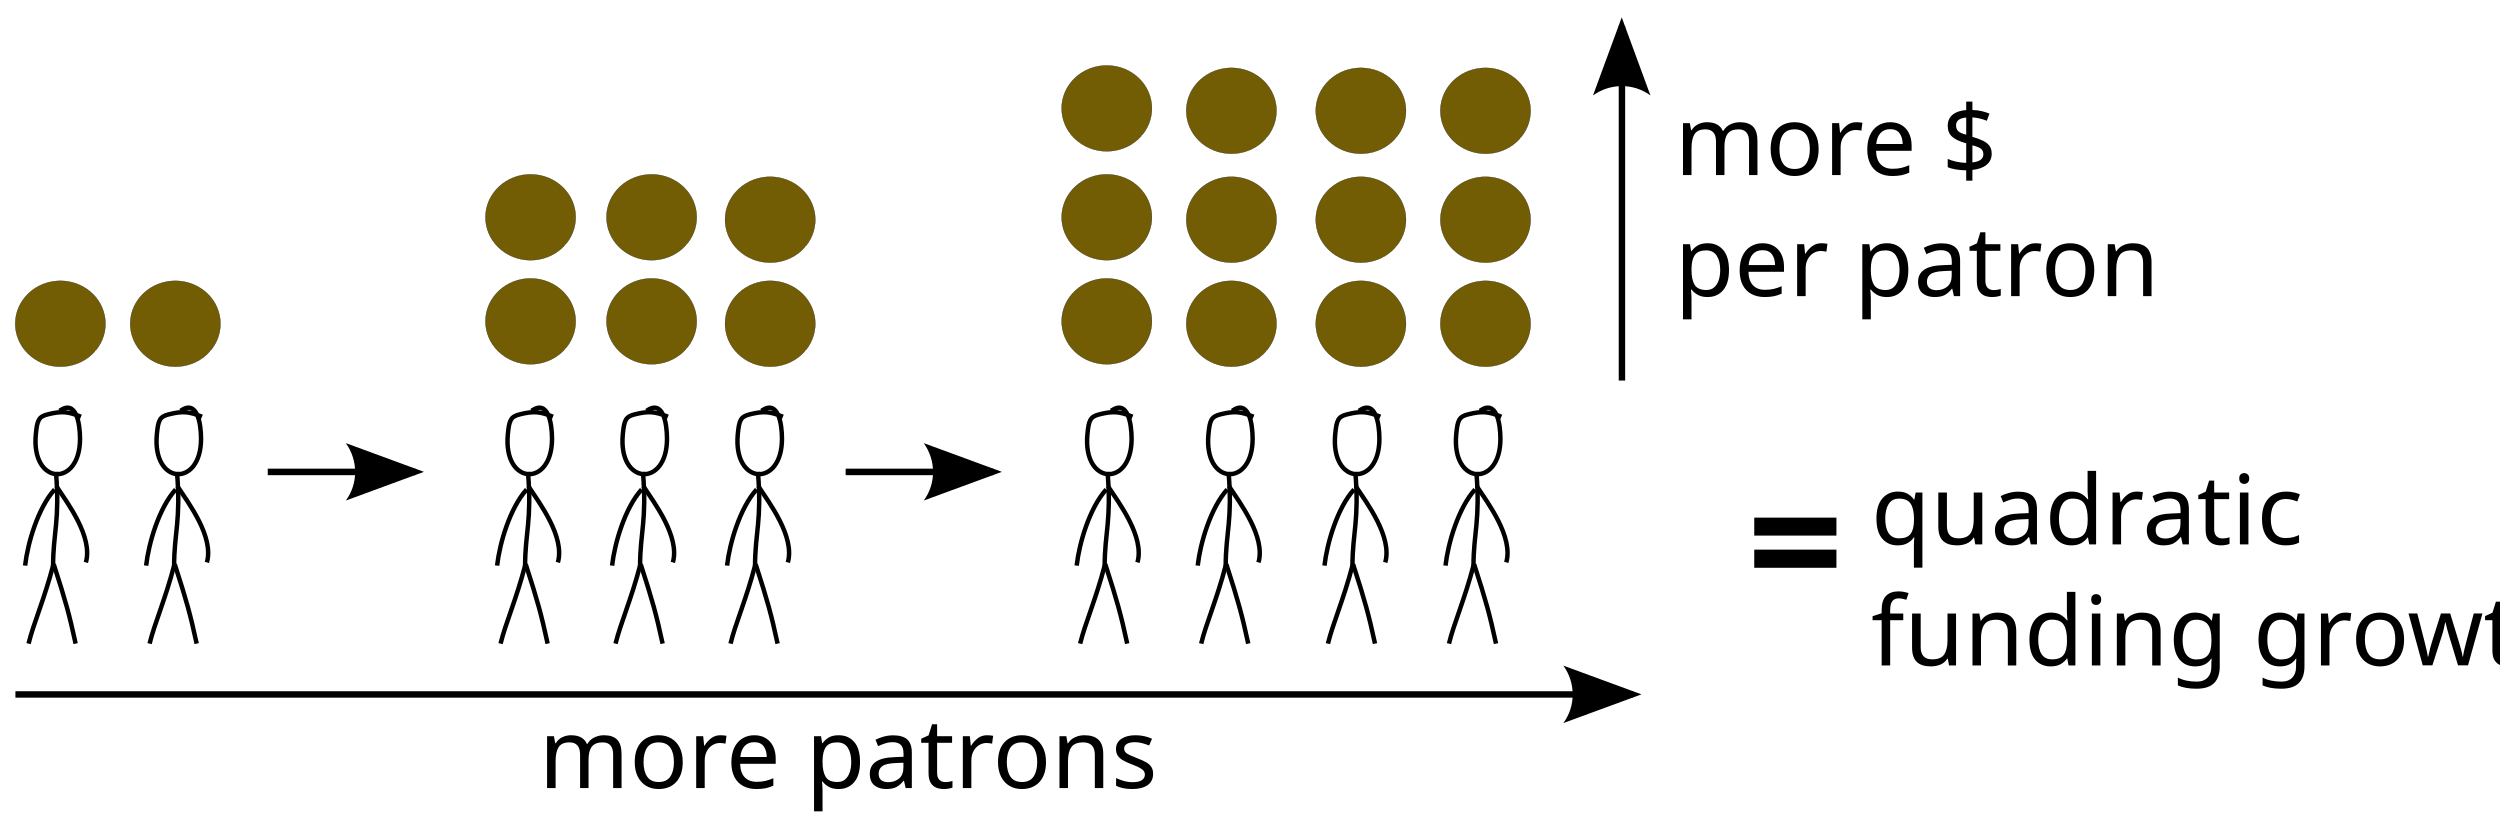
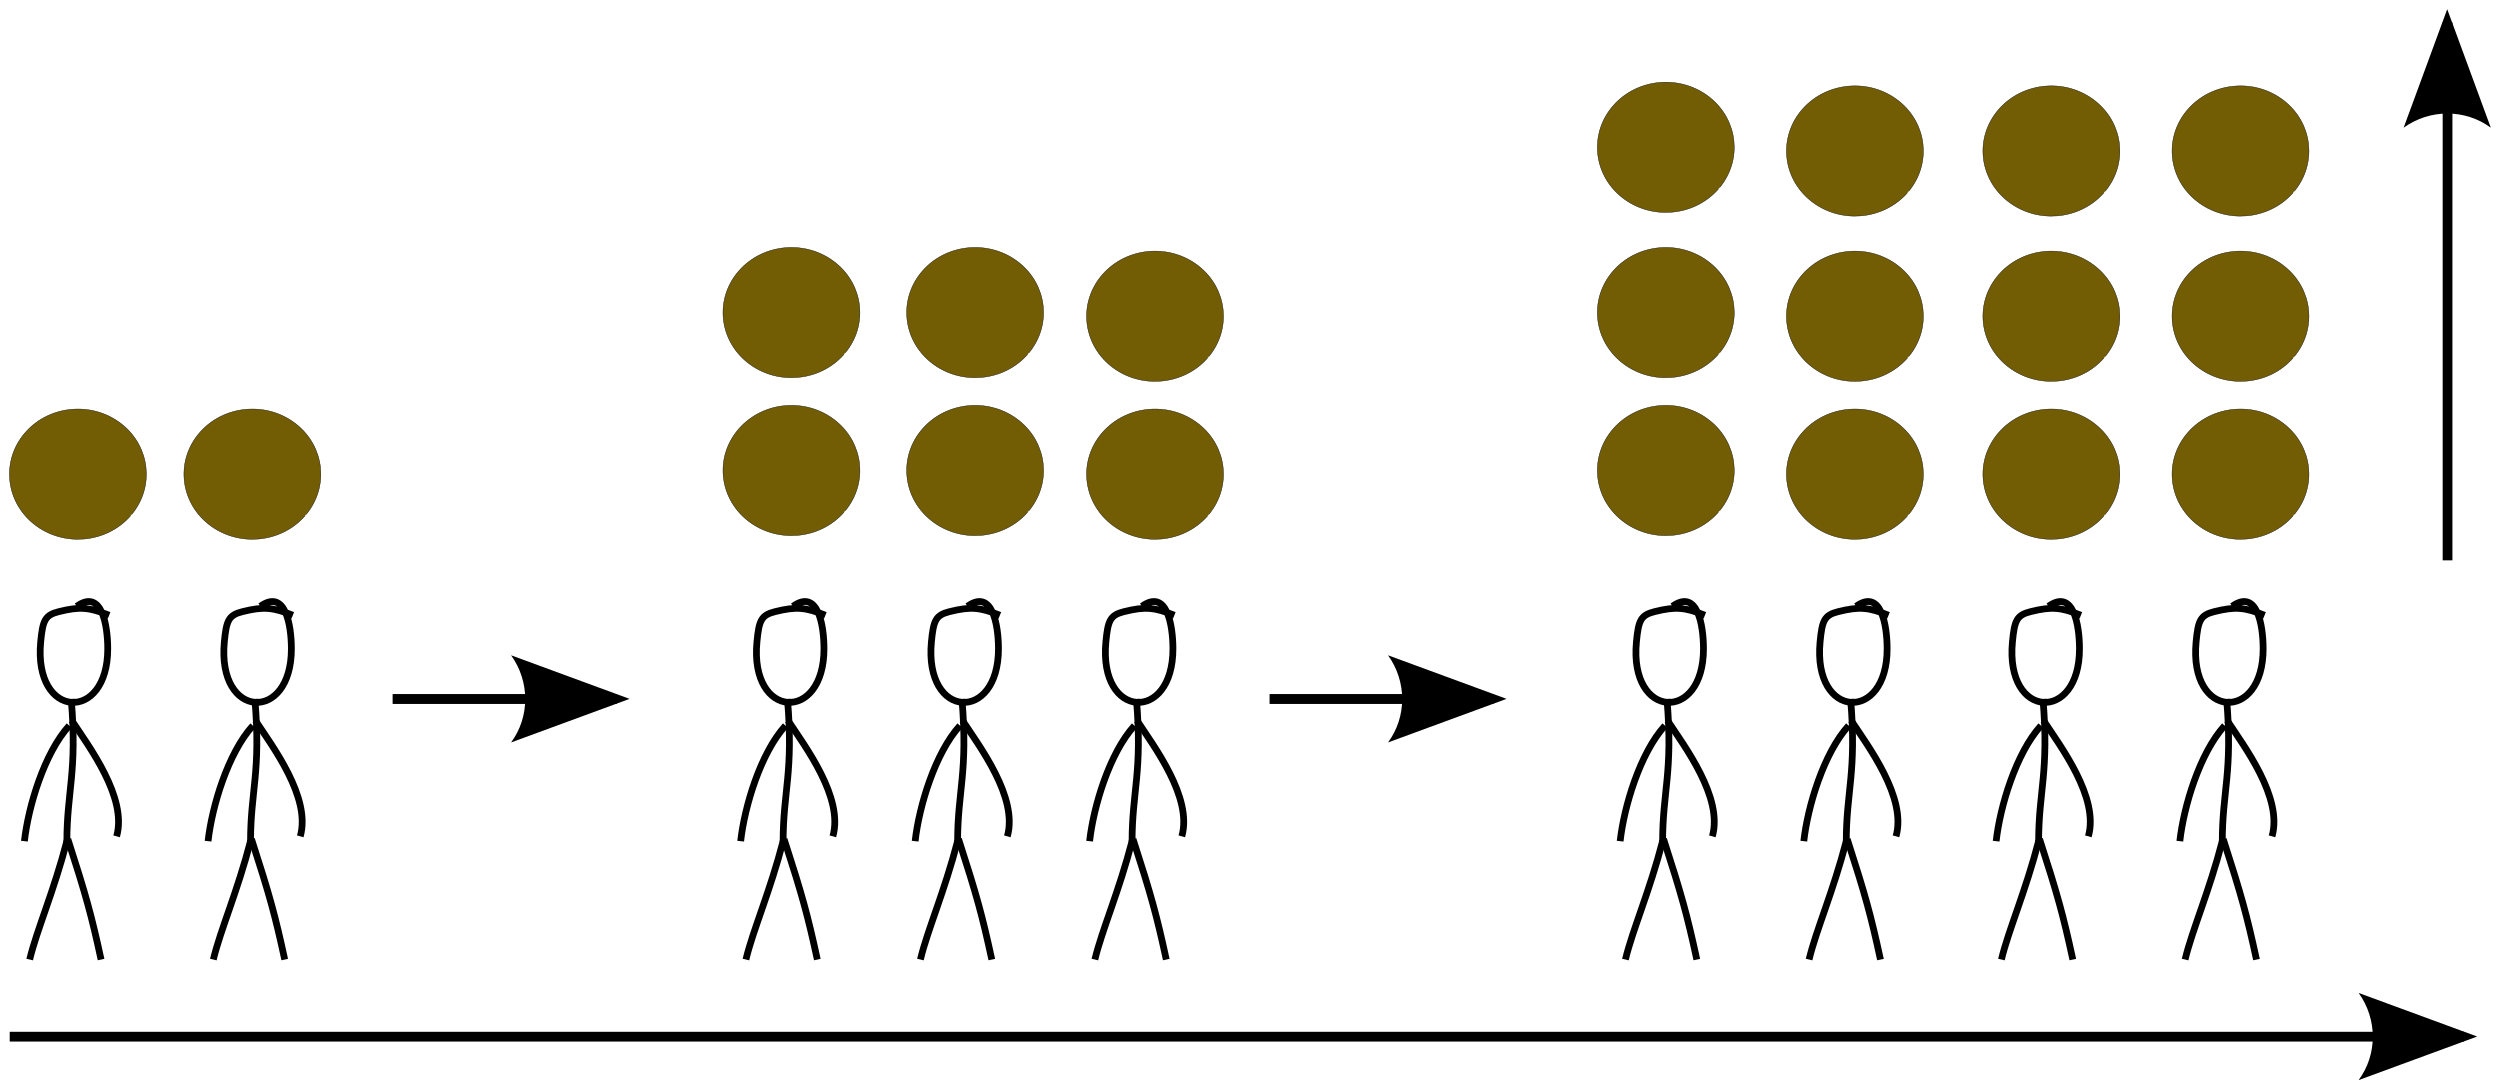
- <svg xmlns="http://www.w3.org/2000/svg" id="svg12760" height="272.99" width="826.26" version="1.1">
-   <defs id="defs12762" />
-   <g id="layer1" transform="translate(37.63818,-395.5028)">
+ <svg xmlns="http://www.w3.org/2000/svg" id="svg12760" height="237.25" width="544.5" version="1.1">
+   <g id="layer1" transform="translate(34.65747,-399.233)">
    <g id="g29135" transform="translate(-1751.143,601.584)">
-       <text id="text29119" style="writing-mode:lr-tb;letter-spacing:0px;text-anchor:middle;word-spacing:0px;text-align:center;" font-weight="normal" xml:space="preserve" font-size="32px" font-style="normal" font-stretch="normal" font-variant="normal" y="-26.144" x="2331.913" font-family="Linux Biolinum O" line-height="125%" fill="#000000">
-         <tspan id="tspan29121" style="text-anchor:start;text-align:start;" y="-26.144" x="2331.913">quadratic</tspan>
-         <tspan id="tspan29123" style="text-anchor:start;text-align:start;" y="13.856" x="2331.913">funding growth</tspan>
-       </text>
-       <text id="text29125" style="letter-spacing:0px;word-spacing:0px;" font-weight="normal" font-variant="normal" font-size="20.617px" font-stretch="normal" line-height="125%" font-style="italic" y="-7.001" x="2290.886" font-family="Linux Biolinum O" xml:space="preserve" fill="#000000">
-         <tspan id="tspan29127" font-size="56px" font-style="normal" y="-7.001" x="2290.886" font-weight="bold">=</tspan>
-       </text>
      <g id="g16254" transform="matrix(0.2449833,0,0,0.2449833,1891.874,-101.8308)">
-         <path id="path16256" stroke-linejoin="miter" fill="#735d04" fill-rule="evenodd" transform="matrix(0.1787571,0,0,0.1701143,83.81855,-54.58735)" stroke="#000" stroke-linecap="square" stroke-miterlimit="4" stroke-dasharray="none" stroke-width="2" d="M636.63,586.47c-120.8,144.07-335.51,162.93-479.58,42.13-144.06-120.8-162.93-335.51-42.13-479.58s335.51-162.93,479.58-42.13c140.41,117.73,162.44,325.47,49.86,470.03" />
+         <path id="path16256" stroke-linejoin="miter" d="M636.63,586.47c-120.8,144.07-335.51,162.93-479.58,42.13-144.06-120.8-162.93-335.51-42.13-479.58s335.51-162.93,479.58-42.13c140.41,117.73,162.44,325.47,49.86,470.03" fill-rule="evenodd" transform="matrix(0.1787571,0,0,0.1701143,83.81855,-54.58735)" stroke="#000" stroke-linecap="square" stroke-miterlimit="4" stroke-dasharray="none" stroke-width="2" fill="#735d04" />
      </g>
      <g id="g13060">
-         <path id="path28893" style="baseline-shift:baseline;block-progression:tb;color:#000000;direction:ltr;text-indent:0;text-align:start;enable-background:accumulate;text-transform:none;" fill="#000" d="m1718.6,22.375,0,2.125,534.53,0,0-2.125-534.53,0z" />
+         <path id="path28893" style="direction:ltr;enable-background:accumulate;baseline-shift:baseline;block-progression:tb;text-indent:0;color:#000000;text-transform:none;text-align:start;" fill="#000" d="m1718.6,22.375,0,2.125,534.53,0,0-2.125-534.53,0z" />
        <path id="path13066" stroke-linejoin="round" d="m2230.2,13.912,25.811,9.491-25.811,9.491c4.123-5.604,4.1-13.27,0-18.983z" fill-rule="evenodd" stroke-width="0.625" />
      </g>
-       <text id="text29105" style="writing-mode:lr-tb;letter-spacing:0px;text-anchor:start;word-spacing:0px;text-align:start;" font-weight="normal" xml:space="preserve" font-size="30.926px" font-style="normal" font-stretch="normal" font-variant="normal" y="54.387" x="1891.601" font-family="Linux Biolinum O" line-height="125%" fill="#000000">
-         <tspan id="tspan29107" font-size="32px" y="54.387" x="1891.601">more patrons</tspan>
-       </text>
      <g id="g13068">
-         <path id="path29109" style="baseline-shift:baseline;block-progression:tb;color:#000000;direction:ltr;text-indent:0;text-align:start;enable-background:accumulate;text-transform:none;" fill="#000" d="m2248.5-197.5,0,117.19,2.125,0,0-117.19-2.125,0z" />
+         <path id="path29109" style="direction:ltr;enable-background:accumulate;baseline-shift:baseline;block-progression:tb;text-indent:0;color:#000000;text-transform:none;text-align:start;" fill="#000" d="m2248.5-197.5,0,117.19,2.125,0,0-117.19-2.125,0z" />
        <path id="path13074" stroke-linejoin="round" d="m2240-174.54,9.491-25.811,9.491,25.811c-5.604-4.123-13.27-4.1-18.983-0z" fill-rule="evenodd" stroke-width="0.625" />
      </g>
-       <text id="text29111" style="writing-mode:lr-tb;letter-spacing:0px;text-anchor:start;word-spacing:0px;text-align:start;" line-height="125%" font-weight="normal" font-size="32px" font-style="normal" font-stretch="normal" font-variant="normal" y="-148.219" x="2267.023" font-family="Linux Biolinum O" xml:space="preserve" fill="#000000">
-         <tspan id="tspan29113" style="text-anchor:start;text-align:start;" y="-148.219" x="2267.023">more $</tspan>
-         <tspan id="tspan38477" style="text-anchor:start;text-align:start;" y="-108.219" x="2267.023">per patron</tspan>
-       </text>
      <g id="g13044">
-         <path id="path29131" style="baseline-shift:baseline;block-progression:tb;color:#000000;direction:ltr;text-indent:0;text-align:start;enable-background:accumulate;text-transform:none;" fill="#000" d="m1802-51.188,0,2.156,48.812,0,0-2.156-48.812,0z" />
+         <path id="path29131" style="direction:ltr;enable-background:accumulate;baseline-shift:baseline;block-progression:tb;text-indent:0;color:#000000;text-transform:none;text-align:start;" fill="#000" d="m1802-51.188,0,2.156,48.812,0,0-2.156-48.812,0z" />
        <path id="path13050" stroke-linejoin="round" d="m1827.8-59.629,25.811,9.491-25.811,9.491c4.123-5.604,4.1-13.27,0-18.983z" fill-rule="evenodd" stroke-width="0.625" />
      </g>
      <g id="g38285" transform="matrix(0.2449833,0,0,0.2449833,1734.466,-101.0309)">
-         <path id="path38287" stroke-linejoin="miter" fill="#735d04" fill-rule="evenodd" transform="matrix(0.1787571,0,0,0.1701143,83.81855,-54.58735)" stroke="#000" stroke-linecap="square" stroke-miterlimit="4" stroke-dasharray="none" stroke-width="2" d="M636.63,586.47c-120.8,144.07-335.51,162.93-479.58,42.13-144.06-120.8-162.93-335.51-42.13-479.58s335.51-162.93,479.58-42.13c140.41,117.73,162.44,325.47,49.86,470.03" />
+         <path id="path38287" stroke-linejoin="miter" d="M636.63,586.47c-120.8,144.07-335.51,162.93-479.58,42.13-144.06-120.8-162.93-335.51-42.13-479.58s335.51-162.93,479.58-42.13c140.41,117.73,162.44,325.47,49.86,470.03" fill-rule="evenodd" transform="matrix(0.1787571,0,0,0.1701143,83.81855,-54.58735)" stroke="#000" stroke-linecap="square" stroke-miterlimit="4" stroke-dasharray="none" stroke-width="2" fill="#735d04" />
      </g>
      <g id="g38289" transform="matrix(0.2449833,0,0,0.2449833,1891.874,-136.2235)">
        <path id="path38291" stroke-linejoin="miter" d="M636.63,586.47c-120.8,144.07-335.51,162.93-479.58,42.13-144.06-120.8-162.93-335.51-42.13-479.58s335.51-162.93,479.58-42.13c140.41,117.73,162.44,325.47,49.86,470.03" fill-rule="evenodd" transform="matrix(0.1787571,0,0,0.1701143,83.81855,-54.58735)" stroke="#000" stroke-linecap="square" stroke-miterlimit="4" stroke-dasharray="none" stroke-width="2" fill="#735d04" />
      </g>
      <g id="g38293" transform="matrix(0.2449833,0,0,0.2449833,1931.062,-101.0309)">
        <path id="path38295" stroke-linejoin="miter" d="M636.63,586.47c-120.8,144.07-335.51,162.93-479.58,42.13-144.06-120.8-162.93-335.51-42.13-479.58s335.51-162.93,479.58-42.13c140.41,117.73,162.44,325.47,49.86,470.03" fill-rule="evenodd" transform="matrix(0.1787571,0,0,0.1701143,83.81855,-54.58735)" stroke="#000" stroke-linecap="square" stroke-miterlimit="4" stroke-dasharray="none" stroke-width="2" fill="#735d04" />
      </g>
      <g id="g38297" transform="matrix(0.2449833,0,0,0.2449833,1931.062,-135.4237)">
-         <path id="path38299" stroke-linejoin="miter" fill="#735d04" fill-rule="evenodd" transform="matrix(0.1787571,0,0,0.1701143,83.81855,-54.58735)" stroke="#000" stroke-linecap="square" stroke-miterlimit="4" stroke-dasharray="none" stroke-width="2" d="M636.63,586.47c-120.8,144.07-335.51,162.93-479.58,42.13-144.06-120.8-162.93-335.51-42.13-479.58s335.51-162.93,479.58-42.13c140.41,117.73,162.44,325.47,49.86,470.03" />
+         <path id="path38299" stroke-linejoin="miter" d="M636.63,586.47c-120.8,144.07-335.51,162.93-479.58,42.13-144.06-120.8-162.93-335.51-42.13-479.58s335.51-162.93,479.58-42.13c140.41,117.73,162.44,325.47,49.86,470.03" fill-rule="evenodd" transform="matrix(0.1787571,0,0,0.1701143,83.81855,-54.58735)" stroke="#000" stroke-linecap="square" stroke-miterlimit="4" stroke-dasharray="none" stroke-width="2" fill="#735d04" />
      </g>
      <g id="g38413" transform="matrix(0.2449833,0,0,0.2449833,2042.309,-101.8308)">
-         <path id="path38415" stroke-linejoin="miter" fill="#735d04" fill-rule="evenodd" transform="matrix(0.1787571,0,0,0.1701143,83.81855,-54.58735)" stroke="#000" stroke-linecap="square" stroke-miterlimit="4" stroke-dasharray="none" stroke-width="2" d="M636.63,586.47c-120.8,144.07-335.51,162.93-479.58,42.13-144.06-120.8-162.93-335.51-42.13-479.58s335.51-162.93,479.58-42.13c140.41,117.73,162.44,325.47,49.86,470.03" />
+         <path id="path38415" stroke-linejoin="miter" d="M636.63,586.47c-120.8,144.07-335.51,162.93-479.58,42.13-144.06-120.8-162.93-335.51-42.13-479.58s335.51-162.93,479.58-42.13c140.41,117.73,162.44,325.47,49.86,470.03" fill-rule="evenodd" transform="matrix(0.1787571,0,0,0.1701143,83.81855,-54.58735)" stroke="#000" stroke-linecap="square" stroke-miterlimit="4" stroke-dasharray="none" stroke-width="2" fill="#735d04" />
      </g>
      <g id="g38417" transform="matrix(0.2449833,0,0,0.2449833,2042.309,-136.2235)">
        <path id="path38419" stroke-linejoin="miter" d="M636.63,586.47c-120.8,144.07-335.51,162.93-479.58,42.13-144.06-120.8-162.93-335.51-42.13-479.58s335.51-162.93,479.58-42.13c140.41,117.73,162.44,325.47,49.86,470.03" fill-rule="evenodd" transform="matrix(0.1787571,0,0,0.1701143,83.81855,-54.58735)" stroke="#000" stroke-linecap="square" stroke-miterlimit="4" stroke-dasharray="none" stroke-width="2" fill="#735d04" />
      </g>
      <g id="g38421" transform="matrix(0.2449833,0,0,0.2449833,2083.497,-101.0309)">
        <path id="path38423" stroke-linejoin="miter" d="M636.63,586.47c-120.8,144.07-335.51,162.93-479.58,42.13-144.06-120.8-162.93-335.51-42.13-479.58s335.51-162.93,479.58-42.13c140.41,117.73,162.44,325.47,49.86,470.03" fill-rule="evenodd" transform="matrix(0.1787571,0,0,0.1701143,83.81855,-54.58735)" stroke="#000" stroke-linecap="square" stroke-miterlimit="4" stroke-dasharray="none" stroke-width="2" fill="#735d04" />
      </g>
      <g id="g38425" transform="matrix(0.2449833,0,0,0.2449833,2083.497,-135.4237)">
-         <path id="path38427" stroke-linejoin="miter" fill="#735d04" fill-rule="evenodd" transform="matrix(0.1787571,0,0,0.1701143,83.81855,-54.58735)" stroke="#000" stroke-linecap="square" stroke-miterlimit="4" stroke-dasharray="none" stroke-width="2" d="M636.63,586.47c-120.8,144.07-335.51,162.93-479.58,42.13-144.06-120.8-162.93-335.51-42.13-479.58s335.51-162.93,479.58-42.13c140.41,117.73,162.44,325.47,49.86,470.03" />
+         <path id="path38427" stroke-linejoin="miter" d="M636.63,586.47c-120.8,144.07-335.51,162.93-479.58,42.13-144.06-120.8-162.93-335.51-42.13-479.58s335.51-162.93,479.58-42.13c140.41,117.73,162.44,325.47,49.86,470.03" fill-rule="evenodd" transform="matrix(0.1787571,0,0,0.1701143,83.81855,-54.58735)" stroke="#000" stroke-linecap="square" stroke-miterlimit="4" stroke-dasharray="none" stroke-width="2" fill="#735d04" />
      </g>
      <g id="g38429" transform="matrix(0.2449833,0,0,0.2449833,2126.287,-101.0309)">
-         <path id="path38431" stroke-linejoin="miter" fill="#735d04" fill-rule="evenodd" transform="matrix(0.1787571,0,0,0.1701143,83.81855,-54.58735)" stroke="#000" stroke-linecap="square" stroke-miterlimit="4" stroke-dasharray="none" stroke-width="2" d="M636.63,586.47c-120.8,144.07-335.51,162.93-479.58,42.13-144.06-120.8-162.93-335.51-42.13-479.58s335.51-162.93,479.58-42.13c140.41,117.73,162.44,325.47,49.86,470.03" />
+         <path id="path38431" stroke-linejoin="miter" d="M636.63,586.47c-120.8,144.07-335.51,162.93-479.58,42.13-144.06-120.8-162.93-335.51-42.13-479.58s335.51-162.93,479.58-42.13c140.41,117.73,162.44,325.47,49.86,470.03" fill-rule="evenodd" transform="matrix(0.1787571,0,0,0.1701143,83.81855,-54.58735)" stroke="#000" stroke-linecap="square" stroke-miterlimit="4" stroke-dasharray="none" stroke-width="2" fill="#735d04" />
      </g>
      <g id="g38433" transform="matrix(0.2449833,0,0,0.2449833,2126.287,-135.4237)">
        <path id="path38435" stroke-linejoin="miter" d="M636.63,586.47c-120.8,144.07-335.51,162.93-479.58,42.13-144.06-120.8-162.93-335.51-42.13-479.58s335.51-162.93,479.58-42.13c140.41,117.73,162.44,325.47,49.86,470.03" fill-rule="evenodd" transform="matrix(0.1787571,0,0,0.1701143,83.81855,-54.58735)" stroke="#000" stroke-linecap="square" stroke-miterlimit="4" stroke-dasharray="none" stroke-width="2" fill="#735d04" />
      </g>
      <g id="g38437" transform="matrix(0.2449833,0,0,0.2449833,2167.476,-101.0309)">
        <path id="path38439" stroke-linejoin="miter" d="M636.63,586.47c-120.8,144.07-335.51,162.93-479.58,42.13-144.06-120.8-162.93-335.51-42.13-479.58s335.51-162.93,479.58-42.13c140.41,117.73,162.44,325.47,49.86,470.03" fill-rule="evenodd" transform="matrix(0.1787571,0,0,0.1701143,83.81855,-54.58735)" stroke="#000" stroke-linecap="square" stroke-miterlimit="4" stroke-dasharray="none" stroke-width="2" fill="#735d04" />
      </g>
      <g id="g38441" transform="matrix(0.2449833,0,0,0.2449833,2167.476,-135.4237)">
-         <path id="path38443" stroke-linejoin="miter" fill="#735d04" fill-rule="evenodd" transform="matrix(0.1787571,0,0,0.1701143,83.81855,-54.58735)" stroke="#000" stroke-linecap="square" stroke-miterlimit="4" stroke-dasharray="none" stroke-width="2" d="M636.63,586.47c-120.8,144.07-335.51,162.93-479.58,42.13-144.06-120.8-162.93-335.51-42.13-479.58s335.51-162.93,479.58-42.13c140.41,117.73,162.44,325.47,49.86,470.03" />
+         <path id="path38443" stroke-linejoin="miter" d="M636.63,586.47c-120.8,144.07-335.51,162.93-479.58,42.13-144.06-120.8-162.93-335.51-42.13-479.58s335.51-162.93,479.58-42.13c140.41,117.73,162.44,325.47,49.86,470.03" fill-rule="evenodd" transform="matrix(0.1787571,0,0,0.1701143,83.81855,-54.58735)" stroke="#000" stroke-linecap="square" stroke-miterlimit="4" stroke-dasharray="none" stroke-width="2" fill="#735d04" />
      </g>
      <g id="g38445" transform="matrix(0.2449833,0,0,0.2449833,2042.309,-172.2159)">
        <path id="path38447" stroke-linejoin="miter" d="M636.63,586.47c-120.8,144.07-335.51,162.93-479.58,42.13-144.06-120.8-162.93-335.51-42.13-479.58s335.51-162.93,479.58-42.13c140.41,117.73,162.44,325.47,49.86,470.03" fill-rule="evenodd" transform="matrix(0.1787571,0,0,0.1701143,83.81855,-54.58735)" stroke="#000" stroke-linecap="square" stroke-miterlimit="4" stroke-dasharray="none" stroke-width="2" fill="#735d04" />
      </g>
      <g id="g38453" transform="matrix(0.2449833,0,0,0.2449833,2083.497,-171.4161)">
-         <path id="path38455" stroke-linejoin="miter" fill="#735d04" fill-rule="evenodd" transform="matrix(0.1787571,0,0,0.1701143,83.81855,-54.58735)" stroke="#000" stroke-linecap="square" stroke-miterlimit="4" stroke-dasharray="none" stroke-width="2" d="M636.63,586.47c-120.8,144.07-335.51,162.93-479.58,42.13-144.06-120.8-162.93-335.51-42.13-479.58s335.51-162.93,479.58-42.13c140.41,117.73,162.44,325.47,49.86,470.03" />
+         <path id="path38455" stroke-linejoin="miter" d="M636.63,586.47c-120.8,144.07-335.51,162.93-479.58,42.13-144.06-120.8-162.93-335.51-42.13-479.58s335.51-162.93,479.58-42.13c140.41,117.73,162.44,325.47,49.86,470.03" fill-rule="evenodd" transform="matrix(0.1787571,0,0,0.1701143,83.81855,-54.58735)" stroke="#000" stroke-linecap="square" stroke-miterlimit="4" stroke-dasharray="none" stroke-width="2" fill="#735d04" />
      </g>
      <g id="g38461" transform="matrix(0.2449833,0,0,0.2449833,2126.287,-171.4161)">
        <path id="path38463" stroke-linejoin="miter" d="M636.63,586.47c-120.8,144.07-335.51,162.93-479.58,42.13-144.06-120.8-162.93-335.51-42.13-479.58s335.51-162.93,479.58-42.13c140.41,117.73,162.44,325.47,49.86,470.03" fill-rule="evenodd" transform="matrix(0.1787571,0,0,0.1701143,83.81855,-54.58735)" stroke="#000" stroke-linecap="square" stroke-miterlimit="4" stroke-dasharray="none" stroke-width="2" fill="#735d04" />
      </g>
      <g id="g38469" transform="matrix(0.2449833,0,0,0.2449833,2167.476,-171.4161)">
-         <path id="path38471" stroke-linejoin="miter" fill="#735d04" fill-rule="evenodd" transform="matrix(0.1787571,0,0,0.1701143,83.81855,-54.58735)" stroke="#000" stroke-linecap="square" stroke-miterlimit="4" stroke-dasharray="none" stroke-width="2" d="M636.63,586.47c-120.8,144.07-335.51,162.93-479.58,42.13-144.06-120.8-162.93-335.51-42.13-479.58s335.51-162.93,479.58-42.13c140.41,117.73,162.44,325.47,49.86,470.03" />
+         <path id="path38471" stroke-linejoin="miter" d="M636.63,586.47c-120.8,144.07-335.51,162.93-479.58,42.13-144.06-120.8-162.93-335.51-42.13-479.58s335.51-162.93,479.58-42.13c140.41,117.73,162.44,325.47,49.86,470.03" fill-rule="evenodd" transform="matrix(0.1787571,0,0,0.1701143,83.81855,-54.58735)" stroke="#000" stroke-linecap="square" stroke-miterlimit="4" stroke-dasharray="none" stroke-width="2" fill="#735d04" />
      </g>
      <g id="g12099" transform="matrix(0.2449833,0,0,0.2449833,1696.466,-101.0309)">
        <path id="path12101" stroke-linejoin="miter" d="M636.63,586.47c-120.8,144.07-335.51,162.93-479.58,42.13-144.06-120.8-162.93-335.51-42.13-479.58s335.51-162.93,479.58-42.13c140.41,117.73,162.44,325.47,49.86,470.03" fill-rule="evenodd" transform="matrix(0.1787571,0,0,0.1701143,83.81855,-54.58735)" stroke="#000" stroke-linecap="square" stroke-miterlimit="4" stroke-dasharray="none" stroke-width="2" fill="#735d04" />
      </g>
      <g id="g12103" stroke-linejoin="miter" transform="translate(1883.084,3076.592)" stroke="#000" stroke-linecap="butt" stroke-width="1.475px" fill="none">
        <path id="path12105" d="m-149.88-3146.9c5.423-3.879,6.735,4.07,6.747,9.225,0.039,16.204-16.221,15.49-14.604-1.476,0.441-4.626,0.913-5.817,3.937-6.573,4.678-1.17,6.709-0.923,10.977,0.784" />
        <path id="path12107" d="m-151.09-3126.7c1.365,15.986-0.944,19.932-0.944,31.159" />
        <path id="path12109" d="m-150.96-3122c3.668,5.571,12.159,16.78,9.76,25.214" />
        <path id="path12111" d="m-151.52-3120.9c-5.453,6.008-8.921,17.656-9.762,25.164" />
        <path id="path12113" d="m-151.83-3096.2c3.982,12.321,5.151,16.592,7.246,26.247" />
        <path id="path12115" d="m-151.99-3095.9c-2.935,11.274-6.576,19.433-8.146,25.947" />
      </g>
      <g id="g12117" transform="matrix(0.2449833,0,0,0.2449833,1851.874,-101.8308)">
        <path id="path12119" stroke-linejoin="miter" d="M636.63,586.47c-120.8,144.07-335.51,162.93-479.58,42.13-144.06-120.8-162.93-335.51-42.13-479.58s335.51-162.93,479.58-42.13c140.41,117.73,162.44,325.47,49.86,470.03" fill-rule="evenodd" transform="matrix(0.1787571,0,0,0.1701143,83.81855,-54.58735)" stroke="#000" stroke-linecap="square" stroke-miterlimit="4" stroke-dasharray="none" stroke-width="2" fill="#735d04" />
      </g>
      <g id="g12121" transform="matrix(0.2449833,0,0,0.2449833,1851.874,-136.2235)">
-         <path id="path12123" stroke-linejoin="miter" fill="#735d04" fill-rule="evenodd" transform="matrix(0.1787571,0,0,0.1701143,83.81855,-54.58735)" stroke="#000" stroke-linecap="square" stroke-miterlimit="4" stroke-dasharray="none" stroke-width="2" d="M636.63,586.47c-120.8,144.07-335.51,162.93-479.58,42.13-144.06-120.8-162.93-335.51-42.13-479.58s335.51-162.93,479.58-42.13c140.41,117.73,162.44,325.47,49.86,470.03" />
+         <path id="path12123" stroke-linejoin="miter" d="M636.63,586.47c-120.8,144.07-335.51,162.93-479.58,42.13-144.06-120.8-162.93-335.51-42.13-479.58s335.51-162.93,479.58-42.13c140.41,117.73,162.44,325.47,49.86,470.03" fill-rule="evenodd" transform="matrix(0.1787571,0,0,0.1701143,83.81855,-54.58735)" stroke="#000" stroke-linecap="square" stroke-miterlimit="4" stroke-dasharray="none" stroke-width="2" fill="#735d04" />
      </g>
      <g id="g11490" stroke-linejoin="miter" transform="translate(1923.084,3076.592)" stroke="#000" stroke-linecap="butt" stroke-width="1.475px" fill="none">
        <path id="path11492" d="m-149.88-3146.9c5.423-3.879,6.735,4.07,6.747,9.225,0.039,16.204-16.221,15.49-14.604-1.476,0.441-4.626,0.913-5.817,3.937-6.573,4.678-1.17,6.709-0.923,10.977,0.784" />
        <path id="path11494" d="m-151.09-3126.7c1.365,15.986-0.944,19.932-0.944,31.159" />
        <path id="path11496" d="m-150.96-3122c3.668,5.571,12.159,16.78,9.76,25.214" />
        <path id="path11498" d="m-151.52-3120.9c-5.453,6.008-8.921,17.656-9.762,25.164" />
        <path id="path11500" d="m-151.83-3096.2c3.982,12.321,5.151,16.592,7.246,26.247" />
        <path id="path11502" d="m-151.99-3095.9c-2.935,11.274-6.576,19.433-8.146,25.947" />
      </g>
      <g id="g11504" stroke-linejoin="miter" transform="translate(2039.084,3076.592)" stroke="#000" stroke-linecap="butt" stroke-width="1.475px" fill="none">
        <path id="path11506" d="m-149.88-3146.9c5.423-3.879,6.735,4.07,6.747,9.225,0.039,16.204-16.221,15.49-14.604-1.476,0.441-4.626,0.913-5.817,3.937-6.573,4.678-1.17,6.709-0.923,10.977,0.784" />
        <path id="path11508" d="m-151.09-3126.7c1.365,15.986-0.944,19.932-0.944,31.159" />
        <path id="path11510" d="m-150.96-3122c3.668,5.571,12.159,16.78,9.76,25.214" />
        <path id="path11512" d="m-151.52-3120.9c-5.453,6.008-8.921,17.656-9.762,25.164" />
        <path id="path11514" d="m-151.83-3096.2c3.982,12.321,5.151,16.592,7.246,26.247" />
        <path id="path11516" d="m-151.99-3095.9c-2.935,11.274-6.576,19.433-8.146,25.947" />
      </g>
      <g id="g11518" stroke-linejoin="miter" transform="translate(2077.084,3076.592)" stroke="#000" stroke-linecap="butt" stroke-width="1.475px" fill="none">
        <path id="path11520" d="m-149.88-3146.9c5.423-3.879,6.735,4.07,6.747,9.225,0.039,16.204-16.221,15.49-14.604-1.476,0.441-4.626,0.913-5.817,3.937-6.573,4.678-1.17,6.709-0.923,10.977,0.784" />
        <path id="path11522" d="m-151.09-3126.7c1.365,15.986-0.944,19.932-0.944,31.159" />
        <path id="path11524" d="m-150.96-3122c3.668,5.571,12.159,16.78,9.76,25.214" />
        <path id="path11526" d="m-151.52-3120.9c-5.453,6.008-8.921,17.656-9.762,25.164" />
        <path id="path11528" d="m-151.83-3096.2c3.982,12.321,5.151,16.592,7.246,26.247" />
        <path id="path11530" d="m-151.99-3095.9c-2.935,11.274-6.576,19.433-8.146,25.947" />
      </g>
      <g id="g11532" stroke-linejoin="miter" transform="translate(2115.084,3076.592)" stroke="#000" stroke-linecap="butt" stroke-width="1.475px" fill="none">
        <path id="path11534" d="m-149.88-3146.9c5.423-3.879,6.735,4.07,6.747,9.225,0.039,16.204-16.221,15.49-14.604-1.476,0.441-4.626,0.913-5.817,3.937-6.573,4.678-1.17,6.709-0.923,10.977,0.784" />
        <path id="path11536" d="m-151.09-3126.7c1.365,15.986-0.944,19.932-0.944,31.159" />
        <path id="path11538" d="m-150.96-3122c3.668,5.571,12.159,16.78,9.76,25.214" />
        <path id="path11540" d="m-151.52-3120.9c-5.453,6.008-8.921,17.656-9.762,25.164" />
        <path id="path11542" d="m-151.83-3096.2c3.982,12.321,5.151,16.592,7.246,26.247" />
        <path id="path11544" d="m-151.99-3095.9c-2.935,11.274-6.576,19.433-8.146,25.947" />
      </g>
      <g id="g11546" stroke-linejoin="miter" transform="translate(2230.636,3076.592)" stroke="#000" stroke-linecap="butt" stroke-width="1.475px" fill="none">
        <path id="path11548" d="m-149.88-3146.9c5.423-3.879,6.735,4.07,6.747,9.225,0.039,16.204-16.221,15.49-14.604-1.476,0.441-4.626,0.913-5.817,3.937-6.573,4.678-1.17,6.709-0.923,10.977,0.784" />
        <path id="path11550" d="m-151.09-3126.7c1.365,15.986-0.944,19.932-0.944,31.159" />
        <path id="path11552" d="m-150.96-3122c3.668,5.571,12.159,16.78,9.76,25.214" />
        <path id="path11554" d="m-151.52-3120.9c-5.453,6.008-8.921,17.656-9.762,25.164" />
        <path id="path11556" d="m-151.83-3096.2c3.982,12.321,5.151,16.592,7.246,26.247" />
        <path id="path11558" d="m-151.99-3095.9c-2.935,11.274-6.576,19.433-8.146,25.947" />
      </g>
      <g id="g11560" stroke-linejoin="miter" transform="translate(2270.636,3076.592)" stroke="#000" stroke-linecap="butt" stroke-width="1.475px" fill="none">
        <path id="path11562" d="m-149.88-3146.9c5.423-3.879,6.735,4.07,6.747,9.225,0.039,16.204-16.221,15.49-14.604-1.476,0.441-4.626,0.913-5.817,3.937-6.573,4.678-1.17,6.709-0.923,10.977,0.784" />
        <path id="path11564" d="m-151.09-3126.7c1.365,15.986-0.944,19.932-0.944,31.159" />
        <path id="path11566" d="m-150.96-3122c3.668,5.571,12.159,16.78,9.76,25.214" />
        <path id="path11568" d="m-151.52-3120.9c-5.453,6.008-8.921,17.656-9.762,25.164" />
        <path id="path11570" d="m-151.83-3096.2c3.982,12.321,5.151,16.592,7.246,26.247" />
        <path id="path11572" d="m-151.99-3095.9c-2.935,11.274-6.576,19.433-8.146,25.947" />
      </g>
      <g id="g11574" stroke-linejoin="miter" transform="translate(2312.532,3076.592)" stroke="#000" stroke-linecap="butt" stroke-width="1.475px" fill="none">
        <path id="path11576" d="m-149.88-3146.9c5.423-3.879,6.735,4.07,6.747,9.225,0.039,16.204-16.221,15.49-14.604-1.476,0.441-4.626,0.913-5.817,3.937-6.573,4.678-1.17,6.709-0.923,10.977,0.784" />
        <path id="path11578" d="m-151.09-3126.7c1.365,15.986-0.944,19.932-0.944,31.159" />
        <path id="path11580" d="m-150.96-3122c3.668,5.571,12.159,16.78,9.76,25.214" />
        <path id="path11582" d="m-151.52-3120.9c-5.453,6.008-8.921,17.656-9.762,25.164" />
        <path id="path11584" d="m-151.83-3096.2c3.982,12.321,5.151,16.592,7.246,26.247" />
        <path id="path11586" d="m-151.99-3095.9c-2.935,11.274-6.576,19.433-8.146,25.947" />
      </g>
      <g id="g11588" stroke-linejoin="miter" transform="translate(2352.532,3076.592)" stroke="#000" stroke-linecap="butt" stroke-width="1.475px" fill="none">
        <path id="path11590" d="m-149.88-3146.9c5.423-3.879,6.735,4.07,6.747,9.225,0.039,16.204-16.221,15.49-14.604-1.476,0.441-4.626,0.913-5.817,3.937-6.573,4.678-1.17,6.709-0.923,10.977,0.784" />
        <path id="path11592" d="m-151.09-3126.7c1.365,15.986-0.944,19.932-0.944,31.159" />
        <path id="path11594" d="m-150.96-3122c3.668,5.571,12.159,16.78,9.76,25.214" />
        <path id="path11596" d="m-151.52-3120.9c-5.453,6.008-8.921,17.656-9.762,25.164" />
        <path id="path11598" d="m-151.83-3096.2c3.982,12.321,5.151,16.592,7.246,26.247" />
        <path id="path11600" d="m-151.99-3095.9c-2.935,11.274-6.576,19.433-8.146,25.947" />
      </g>
      <g id="g13052">
-         <path id="path12126" style="baseline-shift:baseline;block-progression:tb;color:#000000;direction:ltr;text-indent:0;text-align:start;enable-background:accumulate;text-transform:none;" fill="#000" d="m1993-51.188,0,2.156,48.812,0,0-2.156-48.812,0z" />
+         <path id="path12126" style="direction:ltr;enable-background:accumulate;baseline-shift:baseline;block-progression:tb;text-indent:0;color:#000000;text-transform:none;text-align:start;" fill="#000" d="m1993-51.188,0,2.156,48.812,0,0-2.156-48.812,0z" />
        <path id="path13058" stroke-linejoin="round" d="m2018.8-59.629,25.811,9.491-25.811,9.491c4.123-5.604,4.1-13.27,0-18.983z" fill-rule="evenodd" stroke-width="0.625" />
      </g>
    </g>
  </g>
</svg>
